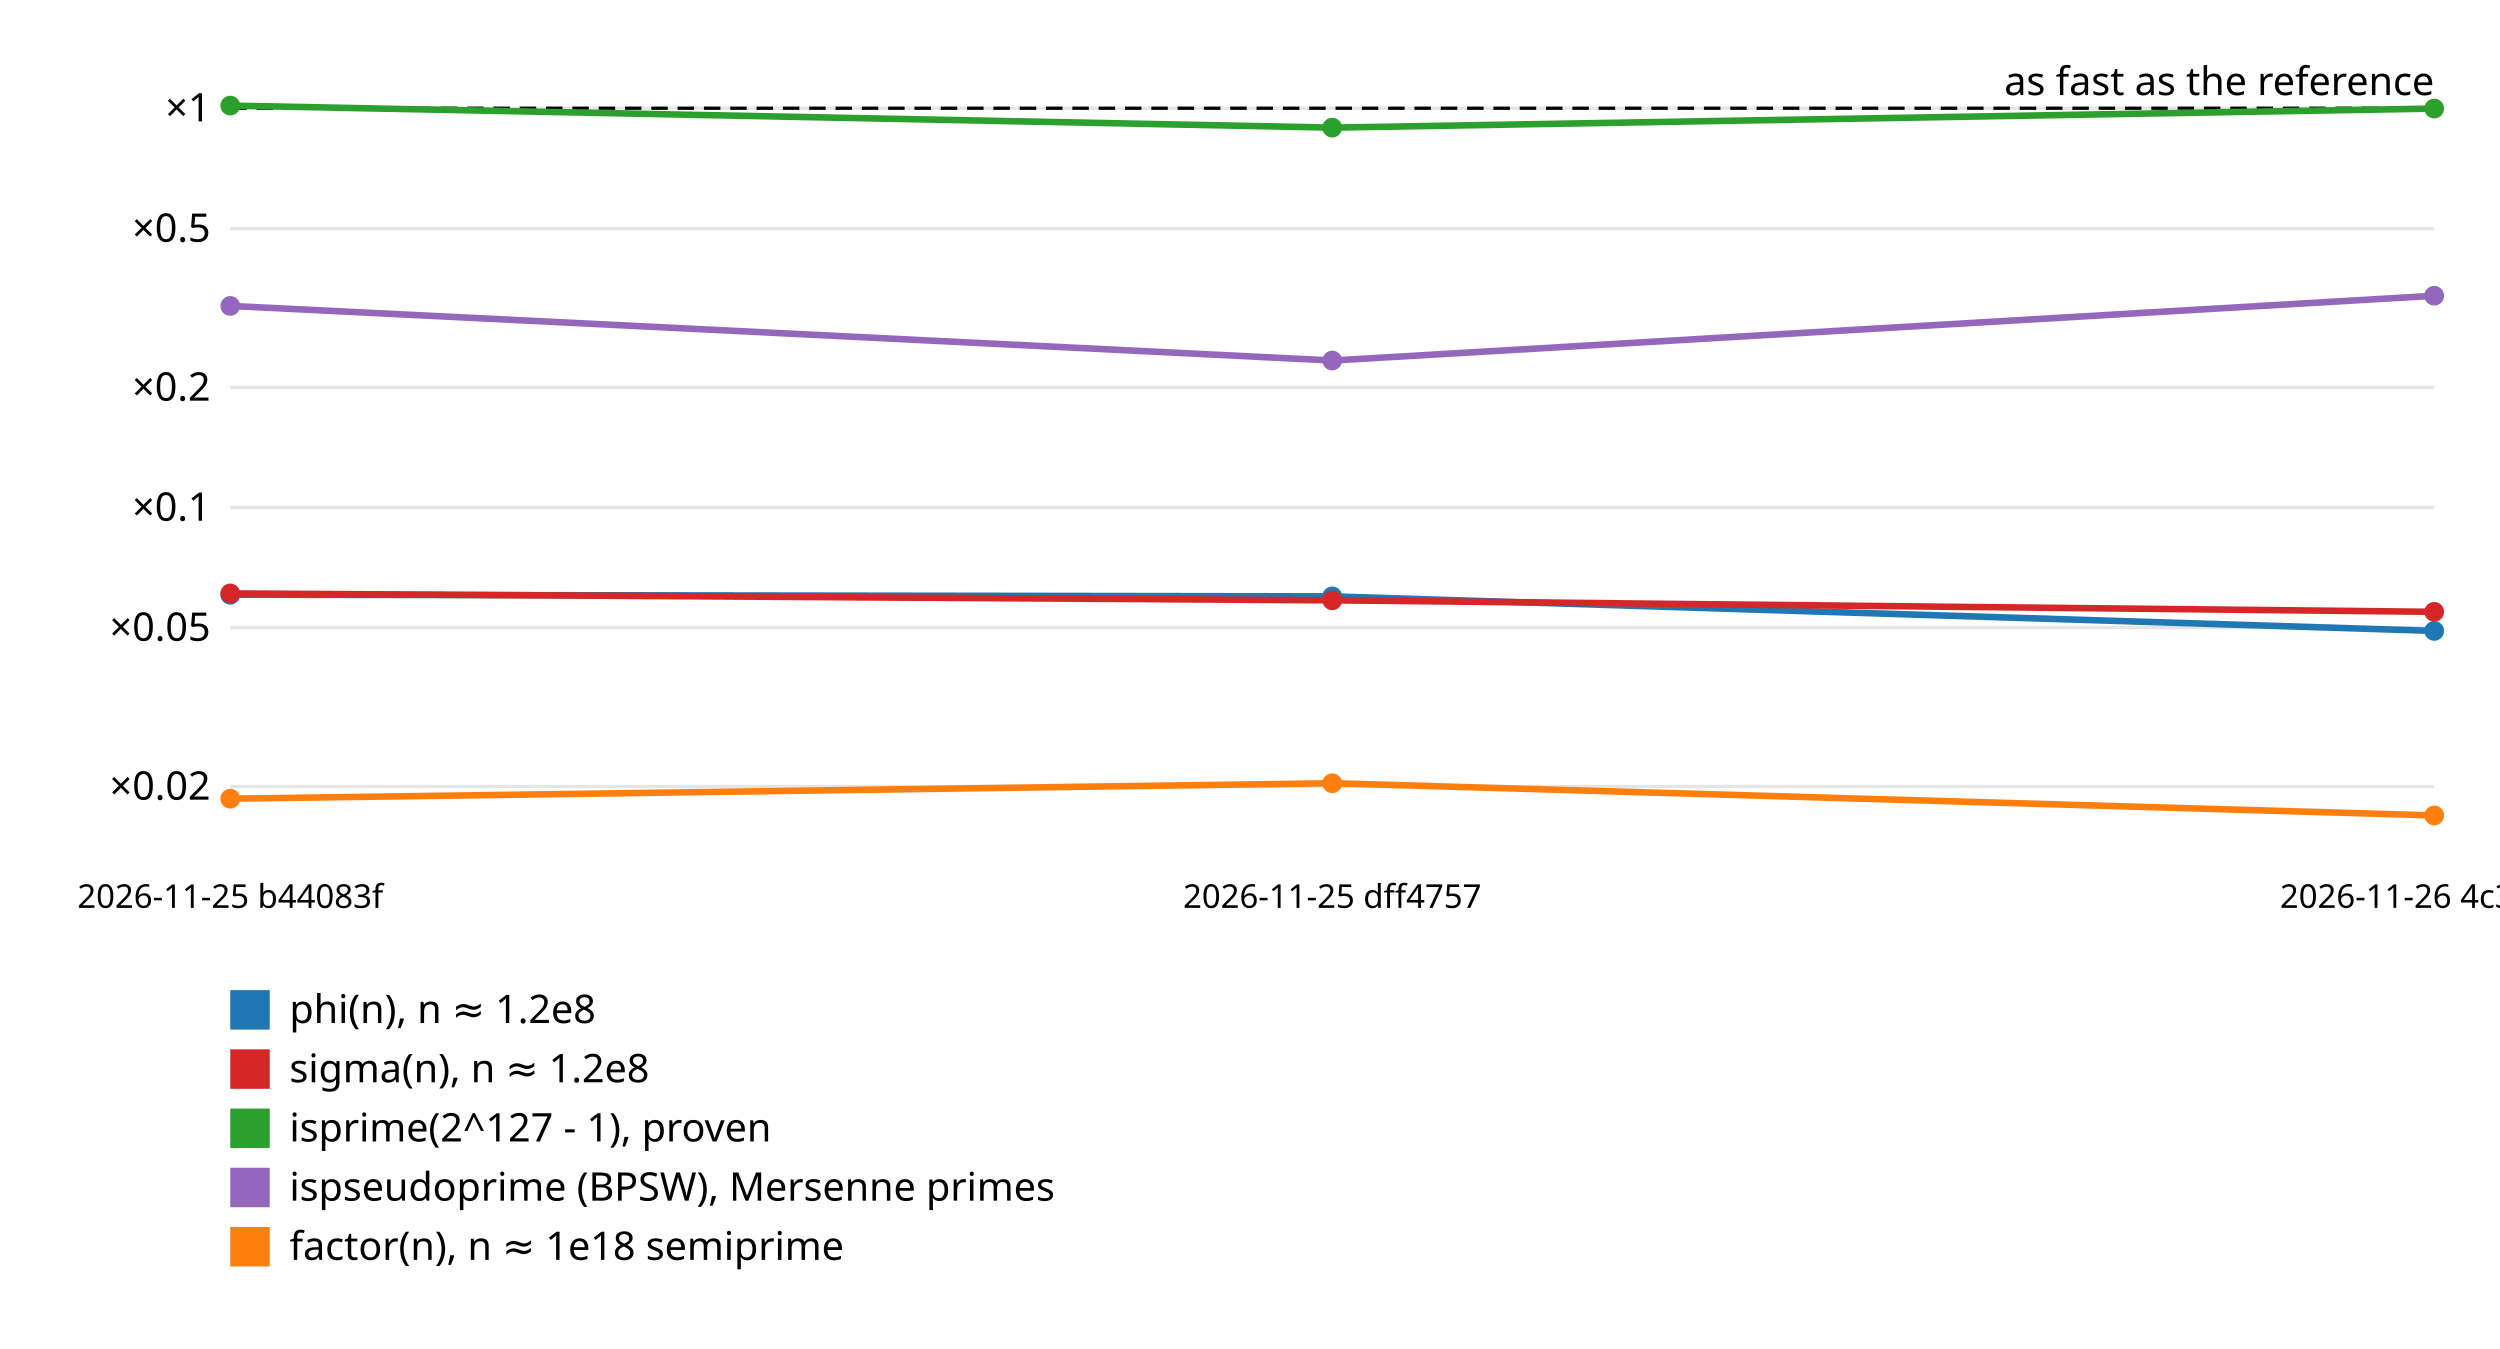
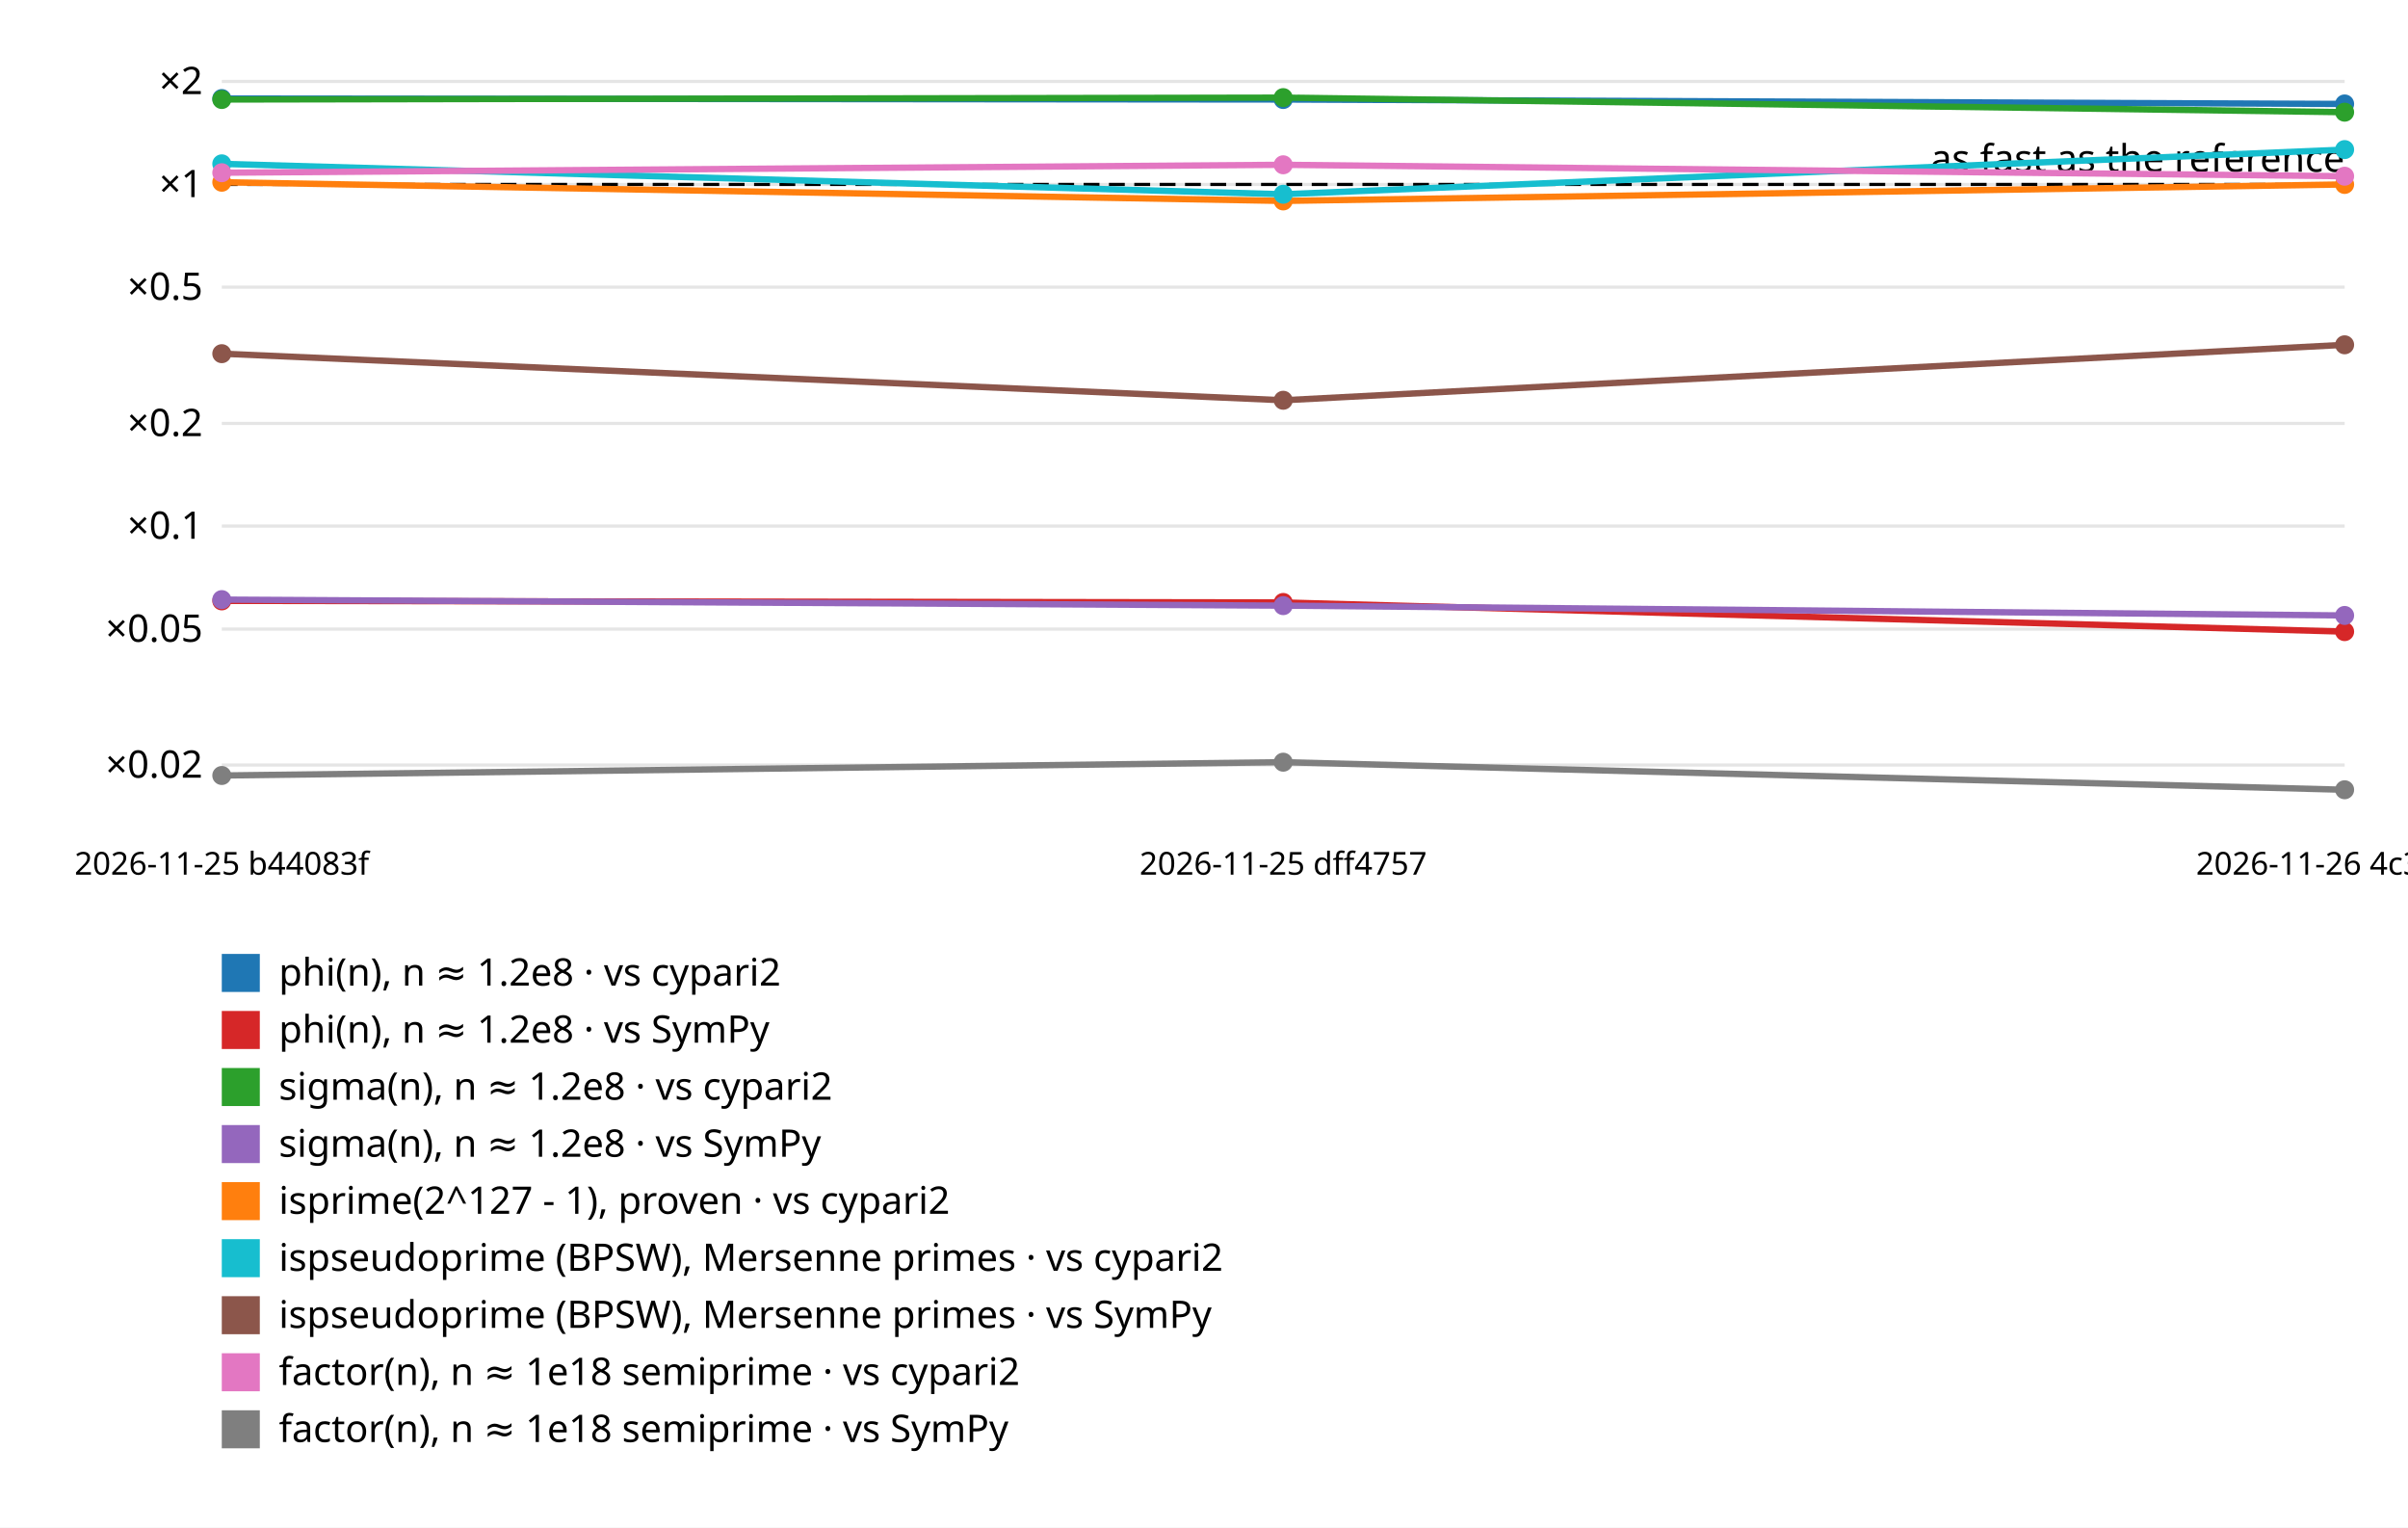
- <svg xmlns="http://www.w3.org/2000/svg" width="760" height="410" font-family="sans-serif" font-size="12">
-   <rect width="760" height="410" fill="white" />
-   <line x1="70" x2="740" y1="239.1" y2="239.1" stroke="#e5e5e5" />
-   <text x="64" y="243.1" text-anchor="end">×0.02</text>
-   <line x1="70" x2="740" y1="190.8" y2="190.8" stroke="#e5e5e5" />
-   <text x="64" y="194.8" text-anchor="end">×0.05</text>
-   <line x1="70" x2="740" y1="154.3" y2="154.3" stroke="#e5e5e5" />
-   <text x="64" y="158.3" text-anchor="end">×0.1</text>
-   <line x1="70" x2="740" y1="117.8" y2="117.8" stroke="#e5e5e5" />
-   <text x="64" y="121.8" text-anchor="end">×0.2</text>
-   <line x1="70" x2="740" y1="69.5" y2="69.5" stroke="#e5e5e5" />
-   <text x="64" y="73.5" text-anchor="end">×0.5</text>
-   <line x1="70" x2="740" y1="32.9" y2="32.9" stroke="#e5e5e5" />
-   <text x="64" y="36.9" text-anchor="end">×1</text>
-   <line x1="70" x2="740" y1="32.9" y2="32.9" stroke="black" stroke-dasharray="5 3" />
-   <text x="740" y="28.9" text-anchor="end">as fast as the reference</text>
+ <svg xmlns="http://www.w3.org/2000/svg" width="760" height="482" font-family="sans-serif" font-size="12">
+   <rect width="760" height="482" fill="white" />
+   <line x1="70" x2="740" y1="241.4" y2="241.4" stroke="#e5e5e5" />
+   <text x="64" y="245.4" text-anchor="end">×0.02</text>
+   <line x1="70" x2="740" y1="198.5" y2="198.5" stroke="#e5e5e5" />
+   <text x="64" y="202.5" text-anchor="end">×0.05</text>
+   <line x1="70" x2="740" y1="166.0" y2="166.0" stroke="#e5e5e5" />
+   <text x="64" y="170.0" text-anchor="end">×0.1</text>
+   <line x1="70" x2="740" y1="133.6" y2="133.6" stroke="#e5e5e5" />
+   <text x="64" y="137.6" text-anchor="end">×0.2</text>
+   <line x1="70" x2="740" y1="90.6" y2="90.6" stroke="#e5e5e5" />
+   <text x="64" y="94.6" text-anchor="end">×0.5</text>
+   <line x1="70" x2="740" y1="58.2" y2="58.2" stroke="#e5e5e5" />
+   <text x="64" y="62.2" text-anchor="end">×1</text>
+   <line x1="70" x2="740" y1="25.7" y2="25.7" stroke="#e5e5e5" />
+   <text x="64" y="29.7" text-anchor="end">×2</text>
+   <line x1="70" x2="740" y1="58.2" y2="58.2" stroke="black" stroke-dasharray="5 3" />
+   <text x="740" y="54.2" text-anchor="end">as fast as the reference</text>
  <text x="70.0" y="276" text-anchor="middle" font-size="10">2026-11-25 b44083f</text>
  <text x="405.0" y="276" text-anchor="middle" font-size="10">2026-11-25 dff4757</text>
  <text x="740.0" y="276" text-anchor="middle" font-size="10">2026-11-26 4c333a4</text>
-   <polyline points="70.0,180.8 405.0,181.3 740.0,191.8" fill="none" stroke="#1f77b4" stroke-width="2" />
-   <circle cx="70.0" cy="180.8" r="3" fill="#1f77b4" />
-   <circle cx="405.0" cy="181.3" r="3" fill="#1f77b4" />
-   <circle cx="740.0" cy="191.8" r="3" fill="#1f77b4" />
+   <polyline points="70.0,31.1 405.0,31.4 740.0,32.8" fill="none" stroke="#1f77b4" stroke-width="2" />
+   <circle cx="70.0" cy="31.1" r="3" fill="#1f77b4" />
+   <circle cx="405.0" cy="31.4" r="3" fill="#1f77b4" />
+   <circle cx="740.0" cy="32.8" r="3" fill="#1f77b4" />
  <rect x="70" y="301" width="12" height="12" fill="#1f77b4" />
-   <text x="88" y="311">phi(n), n ≈ 1.2e8</text>
-   <polyline points="70.0,180.4 405.0,182.5 740.0,186.0" fill="none" stroke="#d62728" stroke-width="2" />
-   <circle cx="70.0" cy="180.4" r="3" fill="#d62728" />
-   <circle cx="405.0" cy="182.5" r="3" fill="#d62728" />
-   <circle cx="740.0" cy="186.0" r="3" fill="#d62728" />
+   <text x="88" y="311">phi(n), n ≈ 1.2e8 · vs cypari2</text>
+   <polyline points="70.0,189.6 405.0,190.1 740.0,199.3" fill="none" stroke="#d62728" stroke-width="2" />
+   <circle cx="70.0" cy="189.6" r="3" fill="#d62728" />
+   <circle cx="405.0" cy="190.1" r="3" fill="#d62728" />
+   <circle cx="740.0" cy="199.3" r="3" fill="#d62728" />
  <rect x="70" y="319" width="12" height="12" fill="#d62728" />
-   <text x="88" y="329">sigma(n), n ≈ 1.2e8</text>
-   <polyline points="70.0,32.1 405.0,38.8 740.0,33.0" fill="none" stroke="#2ca02c" stroke-width="2" />
-   <circle cx="70.0" cy="32.1" r="3" fill="#2ca02c" />
-   <circle cx="405.0" cy="38.8" r="3" fill="#2ca02c" />
-   <circle cx="740.0" cy="33.0" r="3" fill="#2ca02c" />
+   <text x="88" y="329">phi(n), n ≈ 1.2e8 · vs SymPy</text>
+   <polyline points="70.0,31.4 405.0,30.8 740.0,35.4" fill="none" stroke="#2ca02c" stroke-width="2" />
+   <circle cx="70.0" cy="31.4" r="3" fill="#2ca02c" />
+   <circle cx="405.0" cy="30.8" r="3" fill="#2ca02c" />
+   <circle cx="740.0" cy="35.4" r="3" fill="#2ca02c" />
  <rect x="70" y="337" width="12" height="12" fill="#2ca02c" />
-   <text x="88" y="347">isprime(2^127 - 1), proven</text>
-   <polyline points="70.0,93.0 405.0,109.6 740.0,89.9" fill="none" stroke="#9467bd" stroke-width="2" />
-   <circle cx="70.0" cy="93.0" r="3" fill="#9467bd" />
-   <circle cx="405.0" cy="109.6" r="3" fill="#9467bd" />
-   <circle cx="740.0" cy="89.9" r="3" fill="#9467bd" />
+   <text x="88" y="347">sigma(n), n ≈ 1.2e8 · vs cypari2</text>
+   <polyline points="70.0,189.2 405.0,191.1 740.0,194.2" fill="none" stroke="#9467bd" stroke-width="2" />
+   <circle cx="70.0" cy="189.2" r="3" fill="#9467bd" />
+   <circle cx="405.0" cy="191.1" r="3" fill="#9467bd" />
+   <circle cx="740.0" cy="194.2" r="3" fill="#9467bd" />
  <rect x="70" y="355" width="12" height="12" fill="#9467bd" />
-   <text x="88" y="365">ispseudoprime (BPSW), Mersenne primes</text>
-   <polyline points="70.0,242.8 405.0,238.1 740.0,247.9" fill="none" stroke="#ff7f0e" stroke-width="2" />
-   <circle cx="70.0" cy="242.8" r="3" fill="#ff7f0e" />
-   <circle cx="405.0" cy="238.1" r="3" fill="#ff7f0e" />
-   <circle cx="740.0" cy="247.9" r="3" fill="#ff7f0e" />
+   <text x="88" y="365">sigma(n), n ≈ 1.2e8 · vs SymPy</text>
+   <polyline points="70.0,57.5 405.0,63.4 740.0,58.2" fill="none" stroke="#ff7f0e" stroke-width="2" />
+   <circle cx="70.0" cy="57.5" r="3" fill="#ff7f0e" />
+   <circle cx="405.0" cy="63.4" r="3" fill="#ff7f0e" />
+   <circle cx="740.0" cy="58.2" r="3" fill="#ff7f0e" />
  <rect x="70" y="373" width="12" height="12" fill="#ff7f0e" />
-   <text x="88" y="383">factor(n), n ≈ 1e18 semiprime</text>
+   <text x="88" y="383">isprime(2^127 - 1), proven · vs cypari2</text>
+   <polyline points="70.0,51.7 405.0,61.3 740.0,47.2" fill="none" stroke="#17becf" stroke-width="2" />
+   <circle cx="70.0" cy="51.7" r="3" fill="#17becf" />
+   <circle cx="405.0" cy="61.3" r="3" fill="#17becf" />
+   <circle cx="740.0" cy="47.2" r="3" fill="#17becf" />
+   <rect x="70" y="391" width="12" height="12" fill="#17becf" />
+   <text x="88" y="401">ispseudoprime (BPSW), Mersenne primes · vs cypari2</text>
+   <polyline points="70.0,111.6 405.0,126.3 740.0,108.8" fill="none" stroke="#8c564b" stroke-width="2" />
+   <circle cx="70.0" cy="111.6" r="3" fill="#8c564b" />
+   <circle cx="405.0" cy="126.3" r="3" fill="#8c564b" />
+   <circle cx="740.0" cy="108.8" r="3" fill="#8c564b" />
+   <rect x="70" y="409" width="12" height="12" fill="#8c564b" />
+   <text x="88" y="419">ispseudoprime (BPSW), Mersenne primes · vs SymPy</text>
+   <polyline points="70.0,54.5 405.0,52.0 740.0,55.6" fill="none" stroke="#e377c2" stroke-width="2" />
+   <circle cx="70.0" cy="54.5" r="3" fill="#e377c2" />
+   <circle cx="405.0" cy="52.0" r="3" fill="#e377c2" />
+   <circle cx="740.0" cy="55.6" r="3" fill="#e377c2" />
+   <rect x="70" y="427" width="12" height="12" fill="#e377c2" />
+   <text x="88" y="437">factor(n), n ≈ 1e18 semiprime · vs cypari2</text>
+   <polyline points="70.0,244.7 405.0,240.5 740.0,249.2" fill="none" stroke="#7f7f7f" stroke-width="2" />
+   <circle cx="70.0" cy="244.7" r="3" fill="#7f7f7f" />
+   <circle cx="405.0" cy="240.5" r="3" fill="#7f7f7f" />
+   <circle cx="740.0" cy="249.2" r="3" fill="#7f7f7f" />
+   <rect x="70" y="445" width="12" height="12" fill="#7f7f7f" />
+   <text x="88" y="455">factor(n), n ≈ 1e18 semiprime · vs SymPy</text>
</svg>
